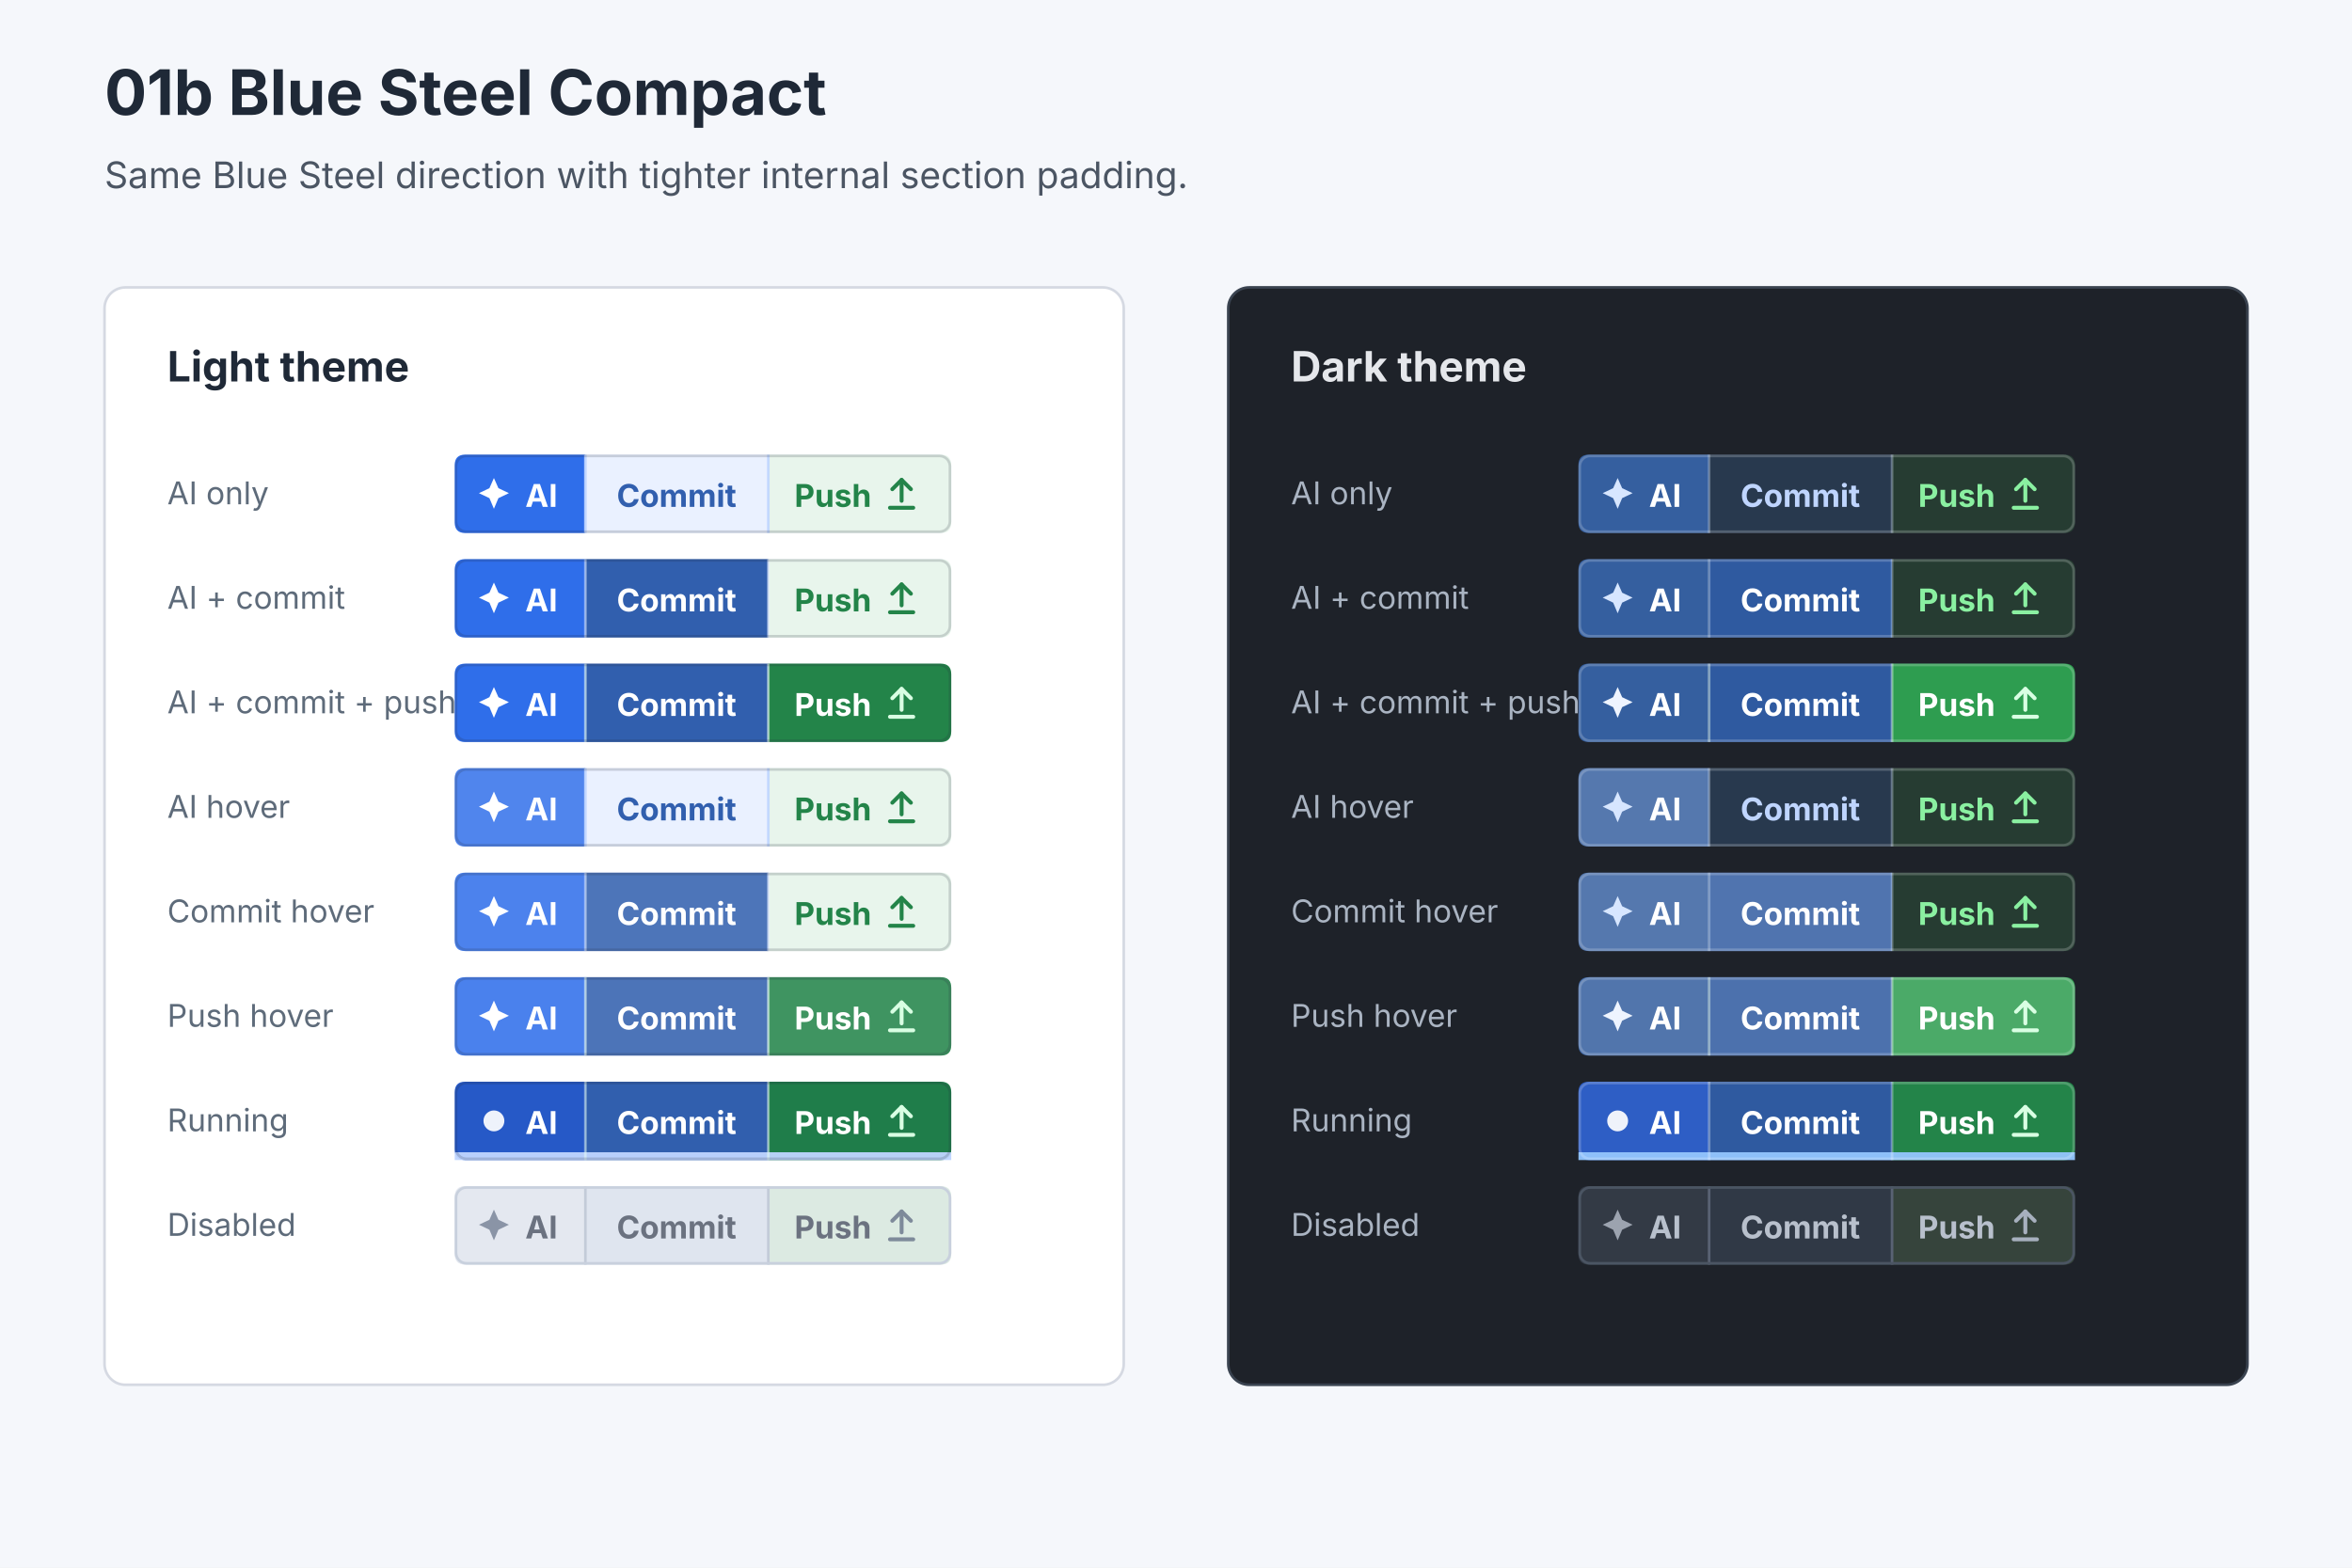
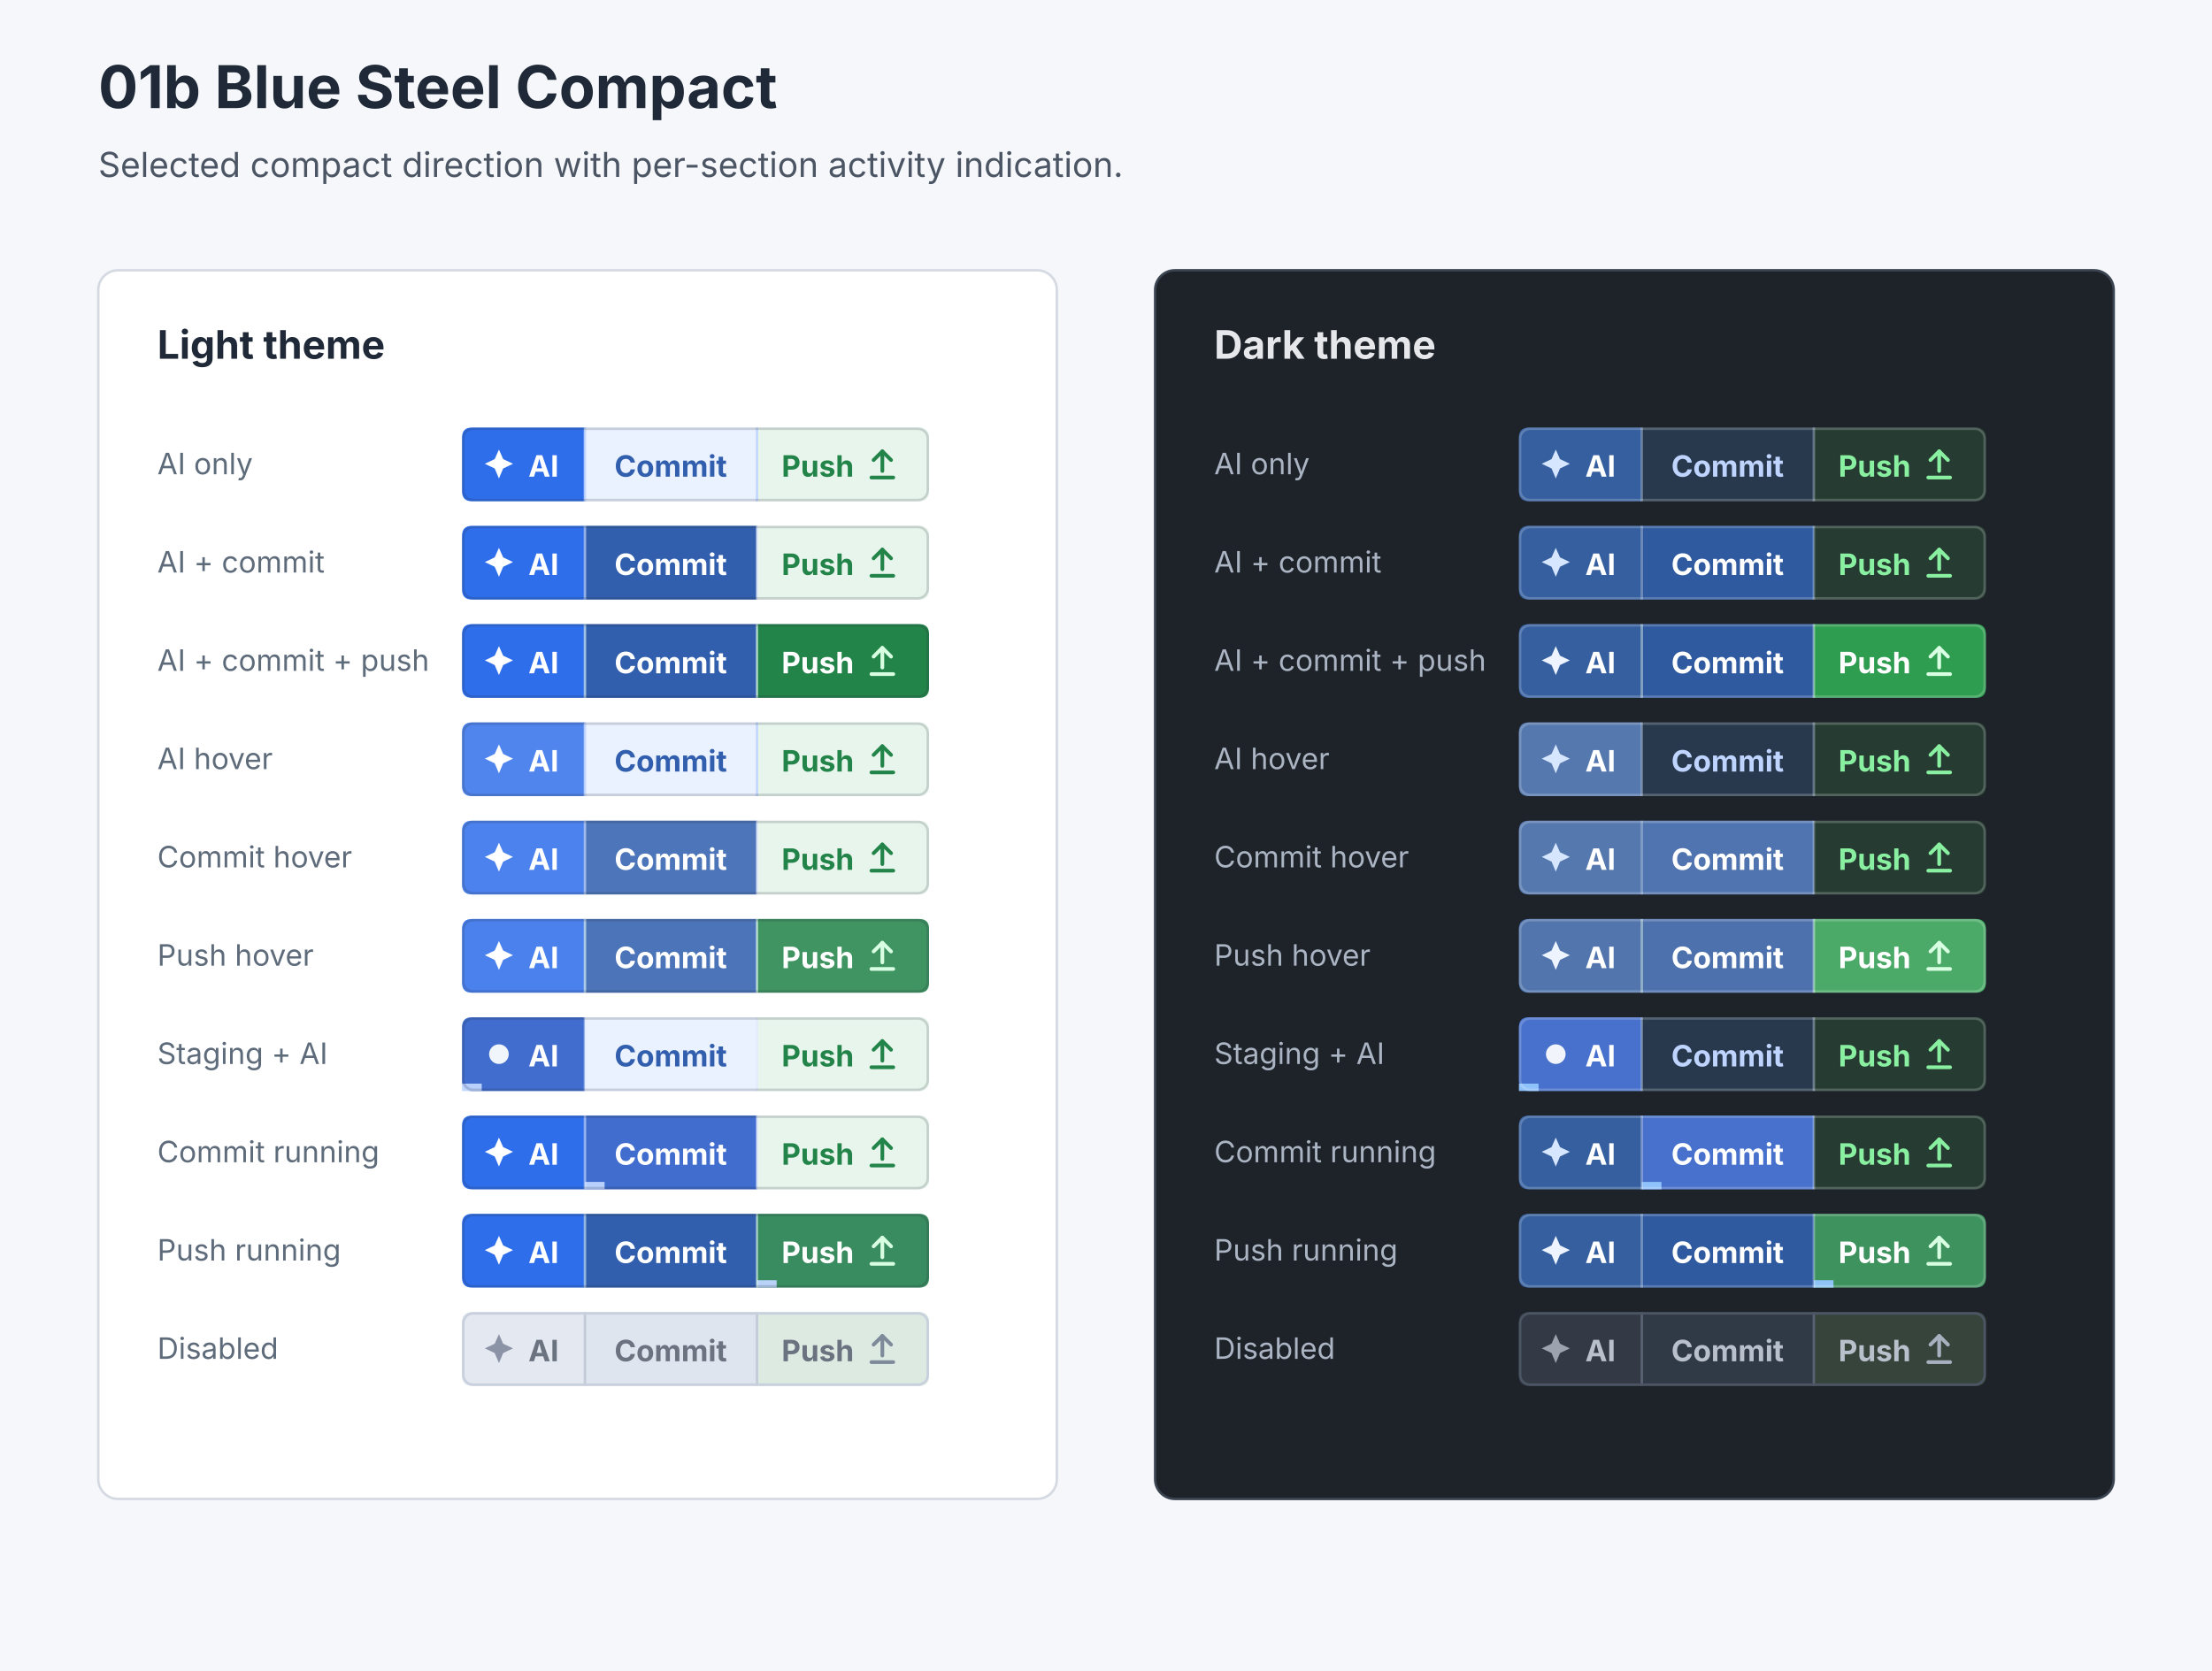
- <svg xmlns="http://www.w3.org/2000/svg" width="900" height="600" viewBox="0 0 900 600" role="img" aria-label="Blue Steel Compact three-section control draft">
+ <svg xmlns="http://www.w3.org/2000/svg" width="900" height="680" viewBox="0 0 900 680" role="img" aria-label="Blue Steel Compact three-section control draft with per-section activity animation" font-family="Inter, Arial, sans-serif">
  <defs>
    <symbol id="ai-mark" viewBox="0 0 22 22">
      <path fill="currentColor" d="M11 1.5l2.7 6.1 6.3 3-6.3 3L11 20l-2.7-6.4-6.3-3 6.3-3z" />
    </symbol>
    <symbol id="push-mark" viewBox="0 0 18 18">
      <path d="M9 3v9" fill="none" stroke="currentColor" stroke-width="1.7" stroke-linecap="round" />
      <path d="M5 7l4-4 4 4" fill="none" stroke="currentColor" stroke-width="1.7" stroke-linecap="round" stroke-linejoin="round" />
      <path d="M4 15h10" fill="none" stroke="currentColor" stroke-width="1.7" stroke-linecap="round" />
    </symbol>
  </defs>
-   <rect width="900" height="600" fill="#F5F7FB" />
-   <text x="40" y="44" font-family="Inter, Arial, sans-serif" font-size="24" font-weight="700" fill="#1F2937">01b Blue
-         Steel Compact
-     </text>
-   <text x="40" y="72" font-family="Inter, Arial, sans-serif" font-size="14" fill="#4B5563">Same Blue Steel direction
-         with tighter internal section padding.
+   <rect width="900" height="680" fill="#F5F7FB" />
+   <text x="40" y="44" font-size="24" font-weight="700" fill="#1F2937">01b Blue Steel Compact</text>
+   <text x="40" y="72" font-size="14" fill="#4B5563">Selected compact direction with per-section activity indication.
    </text>
  <g transform="translate(40 110)">
-     <rect width="390" height="420" rx="8" fill="#FFFFFF" stroke="#D5D9E2" />
-     <text x="24" y="36" font-family="Inter, Arial, sans-serif" font-size="16" font-weight="700" fill="#1F2937">Light
-             theme
-         </text>
+     <rect width="390" height="500" rx="8" fill="#FFFFFF" stroke="#D5D9E2" />
+     <text x="24" y="36" font-size="16" font-weight="700" fill="#1F2937">Light theme</text>
    <g transform="translate(24 64)">
-       <text x="0" y="19" font-family="Inter, Arial, sans-serif" font-size="12" fill="#5E6B7A">AI only</text>
-       <g transform="translate(110 0)">
+       <text x="0" y="19" font-size="12" fill="#5E6B7A">AI only</text>
+       <g transform="translate(124 0)">
        <rect width="190" height="30" rx="4" fill="#EDF2FB" />
        <path d="M4 0H50V30H4Q0 30 0 26V4Q0 0 4 0Z" fill="#2F6EEA" />
        <rect x="50" width="70" height="30" fill="#EAF1FF" />
        <path d="M120 0H186Q190 0 190 4V26Q190 30 186 30H120Z" fill="#E8F5EC" />
        <path d="M50 0v30M120 0v30" stroke="#BFD5FF" opacity=".9" />
        <use href="#ai-mark" x="8" y="8" width="14" height="14" color="#FFFFFF" />
-         <text x="27" y="20" font-family="Inter, Arial, sans-serif" font-size="12" font-weight="700" fill="#FFFFFF">AI
-                 </text>
-         <text x="62" y="20" font-family="Inter, Arial, sans-serif" font-size="12" font-weight="700" fill="#315FAE">Commit
-                 </text>
-         <text x="130" y="20" font-family="Inter, Arial, sans-serif" font-size="12" font-weight="700" fill="#238449">Push
-                 </text>
+         <text x="27" y="20" font-size="12" font-weight="700" fill="#FFFFFF">AI</text>
+         <text x="62" y="20" font-size="12" font-weight="700" fill="#315FAE">Commit</text>
+         <text x="130" y="20" font-size="12" font-weight="700" fill="#238449">Push</text>
        <use href="#push-mark" x="162" y="7" width="18" height="16" color="#238449" />
        <rect x=".5" y=".5" width="189" height="29" rx="4" fill="none" stroke="#1F2937" opacity=".18" />
      </g>
    </g>
    <g transform="translate(24 104)">
-       <text x="0" y="19" font-family="Inter, Arial, sans-serif" font-size="12" fill="#5E6B7A">AI + commit</text>
-       <g transform="translate(110 0)">
+       <text x="0" y="19" font-size="12" fill="#5E6B7A">AI + commit</text>
+       <g transform="translate(124 0)">
        <rect width="190" height="30" rx="4" fill="#EDF2FB" />
        <path d="M4 0H50V30H4Q0 30 0 26V4Q0 0 4 0Z" fill="#2F6EEA" />
        <rect x="50" width="70" height="30" fill="#315FAE" />
        <path d="M120 0H186Q190 0 190 4V26Q190 30 186 30H120Z" fill="#E8F5EC" />
        <path d="M50 0v30M120 0v30" stroke="#DDE8FF" opacity=".55" />
        <use href="#ai-mark" x="8" y="8" width="14" height="14" color="#FFFFFF" />
-         <text x="27" y="20" font-family="Inter, Arial, sans-serif" font-size="12" font-weight="700" fill="#FFFFFF">AI
-                 </text>
-         <text x="62" y="20" font-family="Inter, Arial, sans-serif" font-size="12" font-weight="700" fill="#FFFFFF">Commit
-                 </text>
-         <text x="130" y="20" font-family="Inter, Arial, sans-serif" font-size="12" font-weight="700" fill="#238449">Push
-                 </text>
+         <text x="27" y="20" font-size="12" font-weight="700" fill="#FFFFFF">AI</text>
+         <text x="62" y="20" font-size="12" font-weight="700" fill="#FFFFFF">Commit</text>
+         <text x="130" y="20" font-size="12" font-weight="700" fill="#238449">Push</text>
        <use href="#push-mark" x="162" y="7" width="18" height="16" color="#238449" />
        <rect x=".5" y=".5" width="189" height="29" rx="4" fill="none" stroke="#1F2937" opacity=".18" />
      </g>
    </g>
    <g transform="translate(24 144)">
-       <text x="0" y="19" font-family="Inter, Arial, sans-serif" font-size="12" fill="#5E6B7A">AI + commit + push
-             </text>
-       <g transform="translate(110 0)">
+       <text x="0" y="19" font-size="12" fill="#5E6B7A">AI + commit + push</text>
+       <g transform="translate(124 0)">
        <rect width="190" height="30" rx="4" fill="#EDF2FB" />
        <path d="M4 0H50V30H4Q0 30 0 26V4Q0 0 4 0Z" fill="#2F6EEA" />
        <rect x="50" width="70" height="30" fill="#315FAE" />
        <path d="M120 0H186Q190 0 190 4V26Q190 30 186 30H120Z" fill="#238449" />
        <path d="M50 0v30M120 0v30" stroke="#E9FFF3" opacity=".58" />
        <use href="#ai-mark" x="8" y="8" width="14" height="14" color="#FFFFFF" />
-         <text x="27" y="20" font-family="Inter, Arial, sans-serif" font-size="12" font-weight="700" fill="#FFFFFF">AI
-                 </text>
-         <text x="62" y="20" font-family="Inter, Arial, sans-serif" font-size="12" font-weight="700" fill="#FFFFFF">Commit
-                 </text>
-         <text x="130" y="20" font-family="Inter, Arial, sans-serif" font-size="12" font-weight="700" fill="#FFFFFF">Push
-                 </text>
+         <text x="27" y="20" font-size="12" font-weight="700" fill="#FFFFFF">AI</text>
+         <text x="62" y="20" font-size="12" font-weight="700" fill="#FFFFFF">Commit</text>
+         <text x="130" y="20" font-size="12" font-weight="700" fill="#FFFFFF">Push</text>
        <use href="#push-mark" x="162" y="7" width="18" height="16" color="#D9FFE3" />
        <rect x=".5" y=".5" width="189" height="29" rx="4" fill="none" stroke="#1F2937" opacity=".18" />
      </g>
    </g>
    <g transform="translate(24 184)">
-       <text x="0" y="19" font-family="Inter, Arial, sans-serif" font-size="12" fill="#5E6B7A">AI hover</text>
-       <g transform="translate(110 0)">
+       <text x="0" y="19" font-size="12" fill="#5E6B7A">AI hover</text>
+       <g transform="translate(124 0)">
        <rect width="190" height="30" rx="4" fill="#EDF2FB" />
        <path d="M4 0H50V30H4Q0 30 0 26V4Q0 0 4 0Z" fill="#2F6EEA" />
        <rect x="50" width="70" height="30" fill="#EAF1FF" />
        <path d="M120 0H186Q190 0 190 4V26Q190 30 186 30H120Z" fill="#E8F5EC" />
        <path d="M4 0H50V30H4Q0 30 0 26V4Q0 0 4 0Z" fill="#FFFFFF" opacity=".16" />
        <path d="M50 0v30M120 0v30" stroke="#BFD5FF" opacity=".9" />
        <use href="#ai-mark" x="8" y="8" width="14" height="14" color="#FFFFFF" />
-         <text x="27" y="20" font-family="Inter, Arial, sans-serif" font-size="12" font-weight="700" fill="#FFFFFF">AI
-                 </text>
-         <text x="62" y="20" font-family="Inter, Arial, sans-serif" font-size="12" font-weight="700" fill="#315FAE">Commit
-                 </text>
-         <text x="130" y="20" font-family="Inter, Arial, sans-serif" font-size="12" font-weight="700" fill="#238449">Push
-                 </text>
+         <text x="27" y="20" font-size="12" font-weight="700" fill="#FFFFFF">AI</text>
+         <text x="62" y="20" font-size="12" font-weight="700" fill="#315FAE">Commit</text>
+         <text x="130" y="20" font-size="12" font-weight="700" fill="#238449">Push</text>
        <use href="#push-mark" x="162" y="7" width="18" height="16" color="#238449" />
        <rect x=".5" y=".5" width="189" height="29" rx="4" fill="none" stroke="#1F2937" opacity=".18" />
      </g>
    </g>
    <g transform="translate(24 224)">
-       <text x="0" y="19" font-family="Inter, Arial, sans-serif" font-size="12" fill="#5E6B7A">Commit hover</text>
-       <g transform="translate(110 0)">
+       <text x="0" y="19" font-size="12" fill="#5E6B7A">Commit hover</text>
+       <g transform="translate(124 0)">
        <rect width="190" height="30" rx="4" fill="#EDF2FB" />
        <path d="M4 0H50V30H4Q0 30 0 26V4Q0 0 4 0Z" fill="#2F6EEA" />
        <rect x="50" width="70" height="30" fill="#315FAE" />
        <path d="M120 0H186Q190 0 190 4V26Q190 30 186 30H120Z" fill="#E8F5EC" />
        <path d="M4 0H120V30H4Q0 30 0 26V4Q0 0 4 0Z" fill="#FFFFFF" opacity=".14" />
        <path d="M50 0v30M120 0v30" stroke="#DDE8FF" opacity=".55" />
        <use href="#ai-mark" x="8" y="8" width="14" height="14" color="#FFFFFF" />
-         <text x="27" y="20" font-family="Inter, Arial, sans-serif" font-size="12" font-weight="700" fill="#FFFFFF">AI
-                 </text>
-         <text x="62" y="20" font-family="Inter, Arial, sans-serif" font-size="12" font-weight="700" fill="#FFFFFF">Commit
-                 </text>
-         <text x="130" y="20" font-family="Inter, Arial, sans-serif" font-size="12" font-weight="700" fill="#238449">Push
-                 </text>
+         <text x="27" y="20" font-size="12" font-weight="700" fill="#FFFFFF">AI</text>
+         <text x="62" y="20" font-size="12" font-weight="700" fill="#FFFFFF">Commit</text>
+         <text x="130" y="20" font-size="12" font-weight="700" fill="#238449">Push</text>
        <use href="#push-mark" x="162" y="7" width="18" height="16" color="#238449" />
        <rect x=".5" y=".5" width="189" height="29" rx="4" fill="none" stroke="#1F2937" opacity=".18" />
      </g>
    </g>
    <g transform="translate(24 264)">
-       <text x="0" y="19" font-family="Inter, Arial, sans-serif" font-size="12" fill="#5E6B7A">Push hover</text>
-       <g transform="translate(110 0)">
+       <text x="0" y="19" font-size="12" fill="#5E6B7A">Push hover</text>
+       <g transform="translate(124 0)">
        <rect width="190" height="30" rx="4" fill="#EDF2FB" />
        <path d="M4 0H50V30H4Q0 30 0 26V4Q0 0 4 0Z" fill="#2F6EEA" />
        <rect x="50" width="70" height="30" fill="#315FAE" />
        <path d="M120 0H186Q190 0 190 4V26Q190 30 186 30H120Z" fill="#238449" />
        <rect width="190" height="30" rx="4" fill="#FFFFFF" opacity=".13" />
        <path d="M50 0v30M120 0v30" stroke="#E9FFF3" opacity=".58" />
        <use href="#ai-mark" x="8" y="8" width="14" height="14" color="#FFFFFF" />
-         <text x="27" y="20" font-family="Inter, Arial, sans-serif" font-size="12" font-weight="700" fill="#FFFFFF">AI
-                 </text>
-         <text x="62" y="20" font-family="Inter, Arial, sans-serif" font-size="12" font-weight="700" fill="#FFFFFF">Commit
-                 </text>
-         <text x="130" y="20" font-family="Inter, Arial, sans-serif" font-size="12" font-weight="700" fill="#FFFFFF">Push
-                 </text>
+         <text x="27" y="20" font-size="12" font-weight="700" fill="#FFFFFF">AI</text>
+         <text x="62" y="20" font-size="12" font-weight="700" fill="#FFFFFF">Commit</text>
+         <text x="130" y="20" font-size="12" font-weight="700" fill="#FFFFFF">Push</text>
        <use href="#push-mark" x="162" y="7" width="18" height="16" color="#D9FFE3" />
        <rect x=".5" y=".5" width="189" height="29" rx="4" fill="none" stroke="#1F2937" opacity=".18" />
      </g>
    </g>
    <g transform="translate(24 304)">
-       <text x="0" y="19" font-family="Inter, Arial, sans-serif" font-size="12" fill="#5E6B7A">Running</text>
-       <g transform="translate(110 0)">
+       <text x="0" y="19" font-size="12" fill="#5E6B7A">Staging + AI</text>
+       <g transform="translate(124 0)">
        <rect width="190" height="30" rx="4" fill="#EDF2FB" />
        <path d="M4 0H50V30H4Q0 30 0 26V4Q0 0 4 0Z" fill="#2659C7" />
+         <rect x="50" width="70" height="30" fill="#EAF1FF" />
+         <path d="M120 0H186Q190 0 190 4V26Q190 30 186 30H120Z" fill="#E8F5EC" />
+         <path d="M4 0H50V30H4Q0 30 0 26V4Q0 0 4 0Z" fill="#FFFFFF" opacity=".12">
+           <animate attributeName="opacity" values=".08;.30;.08" dur="1.2s" repeatCount="indefinite" />
+         </path>
+         <rect x="0" y="27" width="8" height="3" fill="#BFD5FF" opacity=".95">
+           <animate attributeName="width" values="8;50;8" dur="1.2s" repeatCount="indefinite" />
+         </rect>
+         <path d="M50 0v30M120 0v30" stroke="#DDE8FF" opacity=".55" />
+         <circle cx="15" cy="15" r="4" fill="#FFFFFF" opacity=".92">
+           <animate attributeName="opacity" values=".45;1;.45" dur=".9s" repeatCount="indefinite" />
+         </circle>
+         <text x="27" y="20" font-size="12" font-weight="700" fill="#FFFFFF">AI</text>
+         <text x="62" y="20" font-size="12" font-weight="700" fill="#315FAE">Commit</text>
+         <text x="130" y="20" font-size="12" font-weight="700" fill="#238449">Push</text>
+         <use href="#push-mark" x="162" y="7" width="18" height="16" color="#238449" />
+         <rect x=".5" y=".5" width="189" height="29" rx="4" fill="none" stroke="#1F2937" opacity=".18" />
+       </g>
+     </g>
+     <g transform="translate(24 344)">
+       <text x="0" y="19" font-size="12" fill="#5E6B7A">Commit running</text>
+       <g transform="translate(124 0)">
+         <rect width="190" height="30" rx="4" fill="#EDF2FB" />
+         <path d="M4 0H50V30H4Q0 30 0 26V4Q0 0 4 0Z" fill="#2F6EEA" />
+         <rect x="50" width="70" height="30" fill="#2659C7" />
+         <path d="M120 0H186Q190 0 190 4V26Q190 30 186 30H120Z" fill="#E8F5EC" />
+         <rect x="50" y="0" width="70" height="30" fill="#FFFFFF" opacity=".12">
+           <animate attributeName="opacity" values=".08;.30;.08" dur="1.2s" repeatCount="indefinite" />
+         </rect>
+         <rect x="50" y="27" width="8" height="3" fill="#BFD5FF" opacity=".95">
+           <animate attributeName="width" values="8;70;8" dur="1.2s" repeatCount="indefinite" />
+         </rect>
+         <path d="M50 0v30M120 0v30" stroke="#DDE8FF" opacity=".55" />
+         <use href="#ai-mark" x="8" y="8" width="14" height="14" color="#FFFFFF" />
+         <text x="27" y="20" font-size="12" font-weight="700" fill="#FFFFFF">AI</text>
+         <text x="62" y="20" font-size="12" font-weight="700" fill="#FFFFFF">Commit</text>
+         <text x="130" y="20" font-size="12" font-weight="700" fill="#238449">Push</text>
+         <use href="#push-mark" x="162" y="7" width="18" height="16" color="#238449" />
+         <rect x=".5" y=".5" width="189" height="29" rx="4" fill="none" stroke="#1F2937" opacity=".18" />
+       </g>
+     </g>
+     <g transform="translate(24 384)">
+       <text x="0" y="19" font-size="12" fill="#5E6B7A">Push running</text>
+       <g transform="translate(124 0)">
+         <rect width="190" height="30" rx="4" fill="#EDF2FB" />
+         <path d="M4 0H50V30H4Q0 30 0 26V4Q0 0 4 0Z" fill="#2F6EEA" />
        <rect x="50" width="70" height="30" fill="#315FAE" />
        <path d="M120 0H186Q190 0 190 4V26Q190 30 186 30H120Z" fill="#1F7D4A" />
-         <rect x="0" y="27" width="190" height="3" fill="#BFD5FF" opacity=".95" />
+         <path d="M120 0H186Q190 0 190 4V26Q190 30 186 30H120Z" fill="#FFFFFF" opacity=".12">
+           <animate attributeName="opacity" values=".08;.30;.08" dur="1.2s" repeatCount="indefinite" />
+         </path>
+         <rect x="120" y="27" width="8" height="3" fill="#BFD5FF" opacity=".95">
+           <animate attributeName="width" values="8;70;8" dur="1.2s" repeatCount="indefinite" />
+         </rect>
        <path d="M50 0v30M120 0v30" stroke="#E9FFF3" opacity=".50" />
-         <circle cx="15" cy="15" r="4" fill="#FFFFFF" opacity=".92" />
-         <text x="27" y="20" font-family="Inter, Arial, sans-serif" font-size="12" font-weight="700" fill="#FFFFFF">AI
-                 </text>
-         <text x="62" y="20" font-family="Inter, Arial, sans-serif" font-size="12" font-weight="700" fill="#FFFFFF">Commit
-                 </text>
-         <text x="130" y="20" font-family="Inter, Arial, sans-serif" font-size="12" font-weight="700" fill="#FFFFFF">Push
-                 </text>
-         <use href="#push-mark" x="162" y="7" width="18" height="16" color="#D9FFE3" />
-         <rect x=".5" y=".5" width="189" height="29" rx="4" fill="none" stroke="#1F2937" opacity=".18" />
-       </g>
-     </g>
-     <g transform="translate(24 344)">
-       <text x="0" y="19" font-family="Inter, Arial, sans-serif" font-size="12" fill="#5E6B7A">Disabled</text>
-       <g transform="translate(110 0)">
+         <use href="#ai-mark" x="8" y="8" width="14" height="14" color="#FFFFFF" />
+         <text x="27" y="20" font-size="12" font-weight="700" fill="#FFFFFF">AI</text>
+         <text x="62" y="20" font-size="12" font-weight="700" fill="#FFFFFF">Commit</text>
+         <text x="130" y="20" font-size="12" font-weight="700" fill="#FFFFFF">Push</text>
+         <use href="#push-mark" x="162" y="7" width="18" height="16" color="#D9FFE3" />
+         <rect x=".5" y=".5" width="189" height="29" rx="4" fill="none" stroke="#1F2937" opacity=".18" />
+       </g>
+     </g>
+     <g transform="translate(24 424)">
+       <text x="0" y="19" font-size="12" fill="#5E6B7A">Disabled</text>
+       <g transform="translate(124 0)">
        <rect width="190" height="30" rx="4" fill="#E4E8F0" />
        <path d="M4 0H50V30H4Q0 30 0 26V4Q0 0 4 0Z" fill="#E4E8F0" />
        <rect x="50" width="70" height="30" fill="#DFE5EF" />
        <path d="M120 0H186Q190 0 190 4V26Q190 30 186 30H120Z" fill="#DCEAE2" />
        <path d="M50 0v30M120 0v30" stroke="#C3CBD8" />
        <use href="#ai-mark" x="8" y="8" width="14" height="14" color="#8A94A6" />
-         <text x="27" y="20" font-family="Inter, Arial, sans-serif" font-size="12" font-weight="700" fill="#6B7280">AI
-                 </text>
-         <text x="62" y="20" font-family="Inter, Arial, sans-serif" font-size="12" font-weight="700" fill="#6B7280">Commit
-                 </text>
-         <text x="130" y="20" font-family="Inter, Arial, sans-serif" font-size="12" font-weight="700" fill="#6B7280">Push
-                 </text>
+         <text x="27" y="20" font-size="12" font-weight="700" fill="#6B7280">AI</text>
+         <text x="62" y="20" font-size="12" font-weight="700" fill="#6B7280">Commit</text>
+         <text x="130" y="20" font-size="12" font-weight="700" fill="#6B7280">Push</text>
        <use href="#push-mark" x="162" y="7" width="18" height="16" color="#7E8A9A" />
        <rect x=".5" y=".5" width="189" height="29" rx="4" fill="none" stroke="#C8D0DD" />
      </g>
    </g>
  </g>
  <g transform="translate(470 110)">
-     <rect width="390" height="420" rx="8" fill="#1E2229" stroke="#3A4350" />
-     <text x="24" y="36" font-family="Inter, Arial, sans-serif" font-size="16" font-weight="700" fill="#E5E7EB">Dark
-             theme
-         </text>
+     <rect width="390" height="500" rx="8" fill="#1E2229" stroke="#3A4350" />
+     <text x="24" y="36" font-size="16" font-weight="700" fill="#E5E7EB">Dark theme</text>
    <g transform="translate(24 64)">
-       <text x="0" y="19" font-family="Inter, Arial, sans-serif" font-size="12" fill="#AAB4C2">AI only</text>
-       <g transform="translate(110 0)">
+       <text x="0" y="19" font-size="12" fill="#AAB4C2">AI only</text>
+       <g transform="translate(124 0)">
        <rect width="190" height="30" rx="4" fill="#2B3340" />
        <path d="M4 0H50V30H4Q0 30 0 26V4Q0 0 4 0Z" fill="#355F9F" />
        <rect x="50" width="70" height="30" fill="#28394E" />
        <path d="M120 0H186Q190 0 190 4V26Q190 30 186 30H120Z" fill="#263C32" />
        <path d="M50 0v30M120 0v30" stroke="#DBEAFE" opacity=".35" />
        <use href="#ai-mark" x="8" y="8" width="14" height="14" color="#D7E6FF" />
-         <text x="27" y="20" font-family="Inter, Arial, sans-serif" font-size="12" font-weight="700" fill="#FFFFFF">AI
-                 </text>
-         <text x="62" y="20" font-family="Inter, Arial, sans-serif" font-size="12" font-weight="700" fill="#BFD5FF">Commit
-                 </text>
-         <text x="130" y="20" font-family="Inter, Arial, sans-serif" font-size="12" font-weight="700" fill="#8AF0A1">Push
-                 </text>
+         <text x="27" y="20" font-size="12" font-weight="700" fill="#FFFFFF">AI</text>
+         <text x="62" y="20" font-size="12" font-weight="700" fill="#BFD5FF">Commit</text>
+         <text x="130" y="20" font-size="12" font-weight="700" fill="#8AF0A1">Push</text>
        <use href="#push-mark" x="162" y="7" width="18" height="16" color="#8AF0A1" />
        <rect x=".5" y=".5" width="189" height="29" rx="4" fill="none" stroke="#FFFFFF" opacity=".20" />
      </g>
    </g>
    <g transform="translate(24 104)">
-       <text x="0" y="19" font-family="Inter, Arial, sans-serif" font-size="12" fill="#AAB4C2">AI + commit</text>
-       <g transform="translate(110 0)">
+       <text x="0" y="19" font-size="12" fill="#AAB4C2">AI + commit</text>
+       <g transform="translate(124 0)">
        <rect width="190" height="30" rx="4" fill="#2B3340" />
        <path d="M4 0H50V30H4Q0 30 0 26V4Q0 0 4 0Z" fill="#355F9F" />
        <rect x="50" width="70" height="30" fill="#2F5AA0" />
        <path d="M120 0H186Q190 0 190 4V26Q190 30 186 30H120Z" fill="#263C32" />
        <path d="M50 0v30M120 0v30" stroke="#DBEAFE" opacity=".35" />
        <use href="#ai-mark" x="8" y="8" width="14" height="14" color="#D7E6FF" />
-         <text x="27" y="20" font-family="Inter, Arial, sans-serif" font-size="12" font-weight="700" fill="#FFFFFF">AI
-                 </text>
-         <text x="62" y="20" font-family="Inter, Arial, sans-serif" font-size="12" font-weight="700" fill="#FFFFFF">Commit
-                 </text>
-         <text x="130" y="20" font-family="Inter, Arial, sans-serif" font-size="12" font-weight="700" fill="#8AF0A1">Push
-                 </text>
+         <text x="27" y="20" font-size="12" font-weight="700" fill="#FFFFFF">AI</text>
+         <text x="62" y="20" font-size="12" font-weight="700" fill="#FFFFFF">Commit</text>
+         <text x="130" y="20" font-size="12" font-weight="700" fill="#8AF0A1">Push</text>
        <use href="#push-mark" x="162" y="7" width="18" height="16" color="#8AF0A1" />
        <rect x=".5" y=".5" width="189" height="29" rx="4" fill="none" stroke="#FFFFFF" opacity=".20" />
      </g>
    </g>
    <g transform="translate(24 144)">
-       <text x="0" y="19" font-family="Inter, Arial, sans-serif" font-size="12" fill="#AAB4C2">AI + commit + push
-             </text>
-       <g transform="translate(110 0)">
+       <text x="0" y="19" font-size="12" fill="#AAB4C2">AI + commit + push</text>
+       <g transform="translate(124 0)">
        <rect width="190" height="30" rx="4" fill="#2B3340" />
        <path d="M4 0H50V30H4Q0 30 0 26V4Q0 0 4 0Z" fill="#355F9F" />
        <rect x="50" width="70" height="30" fill="#2F5AA0" />
        <path d="M120 0H186Q190 0 190 4V26Q190 30 186 30H120Z" fill="#2E9D50" />
        <path d="M50 0v30M120 0v30" stroke="#E9FFF3" opacity=".45" />
        <use href="#ai-mark" x="8" y="8" width="14" height="14" color="#EEF4FF" />
-         <text x="27" y="20" font-family="Inter, Arial, sans-serif" font-size="12" font-weight="700" fill="#FFFFFF">AI
-                 </text>
-         <text x="62" y="20" font-family="Inter, Arial, sans-serif" font-size="12" font-weight="700" fill="#FFFFFF">Commit
-                 </text>
-         <text x="130" y="20" font-family="Inter, Arial, sans-serif" font-size="12" font-weight="700" fill="#FFFFFF">Push
-                 </text>
+         <text x="27" y="20" font-size="12" font-weight="700" fill="#FFFFFF">AI</text>
+         <text x="62" y="20" font-size="12" font-weight="700" fill="#FFFFFF">Commit</text>
+         <text x="130" y="20" font-size="12" font-weight="700" fill="#FFFFFF">Push</text>
        <use href="#push-mark" x="162" y="7" width="18" height="16" color="#D9FFE3" />
        <rect x=".5" y=".5" width="189" height="29" rx="4" fill="none" stroke="#FFFFFF" opacity=".20" />
      </g>
    </g>
    <g transform="translate(24 184)">
-       <text x="0" y="19" font-family="Inter, Arial, sans-serif" font-size="12" fill="#AAB4C2">AI hover</text>
-       <g transform="translate(110 0)">
+       <text x="0" y="19" font-size="12" fill="#AAB4C2">AI hover</text>
+       <g transform="translate(124 0)">
        <rect width="190" height="30" rx="4" fill="#2B3340" />
        <path d="M4 0H50V30H4Q0 30 0 26V4Q0 0 4 0Z" fill="#355F9F" />
        <rect x="50" width="70" height="30" fill="#28394E" />
        <path d="M120 0H186Q190 0 190 4V26Q190 30 186 30H120Z" fill="#263C32" />
        <path d="M4 0H50V30H4Q0 30 0 26V4Q0 0 4 0Z" fill="#FFFFFF" opacity=".16" />
        <path d="M50 0v30M120 0v30" stroke="#DBEAFE" opacity=".35" />
        <use href="#ai-mark" x="8" y="8" width="14" height="14" color="#D7E6FF" />
-         <text x="27" y="20" font-family="Inter, Arial, sans-serif" font-size="12" font-weight="700" fill="#FFFFFF">AI
-                 </text>
-         <text x="62" y="20" font-family="Inter, Arial, sans-serif" font-size="12" font-weight="700" fill="#BFD5FF">Commit
-                 </text>
-         <text x="130" y="20" font-family="Inter, Arial, sans-serif" font-size="12" font-weight="700" fill="#8AF0A1">Push
-                 </text>
+         <text x="27" y="20" font-size="12" font-weight="700" fill="#FFFFFF">AI</text>
+         <text x="62" y="20" font-size="12" font-weight="700" fill="#BFD5FF">Commit</text>
+         <text x="130" y="20" font-size="12" font-weight="700" fill="#8AF0A1">Push</text>
        <use href="#push-mark" x="162" y="7" width="18" height="16" color="#8AF0A1" />
        <rect x=".5" y=".5" width="189" height="29" rx="4" fill="none" stroke="#FFFFFF" opacity=".20" />
      </g>
    </g>
    <g transform="translate(24 224)">
-       <text x="0" y="19" font-family="Inter, Arial, sans-serif" font-size="12" fill="#AAB4C2">Commit hover</text>
-       <g transform="translate(110 0)">
+       <text x="0" y="19" font-size="12" fill="#AAB4C2">Commit hover</text>
+       <g transform="translate(124 0)">
        <rect width="190" height="30" rx="4" fill="#2B3340" />
        <path d="M4 0H50V30H4Q0 30 0 26V4Q0 0 4 0Z" fill="#355F9F" />
        <rect x="50" width="70" height="30" fill="#2F5AA0" />
        <path d="M120 0H186Q190 0 190 4V26Q190 30 186 30H120Z" fill="#263C32" />
        <path d="M4 0H120V30H4Q0 30 0 26V4Q0 0 4 0Z" fill="#FFFFFF" opacity=".16" />
        <path d="M50 0v30M120 0v30" stroke="#DBEAFE" opacity=".35" />
        <use href="#ai-mark" x="8" y="8" width="14" height="14" color="#D7E6FF" />
-         <text x="27" y="20" font-family="Inter, Arial, sans-serif" font-size="12" font-weight="700" fill="#FFFFFF">AI
-                 </text>
-         <text x="62" y="20" font-family="Inter, Arial, sans-serif" font-size="12" font-weight="700" fill="#FFFFFF">Commit
-                 </text>
-         <text x="130" y="20" font-family="Inter, Arial, sans-serif" font-size="12" font-weight="700" fill="#8AF0A1">Push
-                 </text>
+         <text x="27" y="20" font-size="12" font-weight="700" fill="#FFFFFF">AI</text>
+         <text x="62" y="20" font-size="12" font-weight="700" fill="#FFFFFF">Commit</text>
+         <text x="130" y="20" font-size="12" font-weight="700" fill="#8AF0A1">Push</text>
        <use href="#push-mark" x="162" y="7" width="18" height="16" color="#8AF0A1" />
        <rect x=".5" y=".5" width="189" height="29" rx="4" fill="none" stroke="#FFFFFF" opacity=".20" />
      </g>
    </g>
    <g transform="translate(24 264)">
-       <text x="0" y="19" font-family="Inter, Arial, sans-serif" font-size="12" fill="#AAB4C2">Push hover</text>
-       <g transform="translate(110 0)">
+       <text x="0" y="19" font-size="12" fill="#AAB4C2">Push hover</text>
+       <g transform="translate(124 0)">
        <rect width="190" height="30" rx="4" fill="#2B3340" />
        <path d="M4 0H50V30H4Q0 30 0 26V4Q0 0 4 0Z" fill="#355F9F" />
        <rect x="50" width="70" height="30" fill="#2F5AA0" />
        <path d="M120 0H186Q190 0 190 4V26Q190 30 186 30H120Z" fill="#2E9D50" />
        <rect width="190" height="30" rx="4" fill="#FFFFFF" opacity=".14" />
        <path d="M50 0v30M120 0v30" stroke="#E9FFF3" opacity=".45" />
        <use href="#ai-mark" x="8" y="8" width="14" height="14" color="#EEF4FF" />
-         <text x="27" y="20" font-family="Inter, Arial, sans-serif" font-size="12" font-weight="700" fill="#FFFFFF">AI
-                 </text>
-         <text x="62" y="20" font-family="Inter, Arial, sans-serif" font-size="12" font-weight="700" fill="#FFFFFF">Commit
-                 </text>
-         <text x="130" y="20" font-family="Inter, Arial, sans-serif" font-size="12" font-weight="700" fill="#FFFFFF">Push
-                 </text>
+         <text x="27" y="20" font-size="12" font-weight="700" fill="#FFFFFF">AI</text>
+         <text x="62" y="20" font-size="12" font-weight="700" fill="#FFFFFF">Commit</text>
+         <text x="130" y="20" font-size="12" font-weight="700" fill="#FFFFFF">Push</text>
        <use href="#push-mark" x="162" y="7" width="18" height="16" color="#D9FFE3" />
        <rect x=".5" y=".5" width="189" height="29" rx="4" fill="none" stroke="#FFFFFF" opacity=".20" />
      </g>
    </g>
    <g transform="translate(24 304)">
-       <text x="0" y="19" font-family="Inter, Arial, sans-serif" font-size="12" fill="#AAB4C2">Running</text>
-       <g transform="translate(110 0)">
+       <text x="0" y="19" font-size="12" fill="#AAB4C2">Staging + AI</text>
+       <g transform="translate(124 0)">
        <rect width="190" height="30" rx="4" fill="#2B3340" />
        <path d="M4 0H50V30H4Q0 30 0 26V4Q0 0 4 0Z" fill="#2E5EC5" />
+         <rect x="50" width="70" height="30" fill="#28394E" />
+         <path d="M120 0H186Q190 0 190 4V26Q190 30 186 30H120Z" fill="#263C32" />
+         <path d="M4 0H50V30H4Q0 30 0 26V4Q0 0 4 0Z" fill="#FFFFFF" opacity=".12">
+           <animate attributeName="opacity" values=".08;.30;.08" dur="1.2s" repeatCount="indefinite" />
+         </path>
+         <rect x="0" y="27" width="8" height="3" fill="#93C5FD" opacity=".95">
+           <animate attributeName="width" values="8;50;8" dur="1.2s" repeatCount="indefinite" />
+         </rect>
+         <path d="M50 0v30M120 0v30" stroke="#DBEAFE" opacity=".38" />
+         <circle cx="15" cy="15" r="4" fill="#FFFFFF" opacity=".92">
+           <animate attributeName="opacity" values=".45;1;.45" dur=".9s" repeatCount="indefinite" />
+         </circle>
+         <text x="27" y="20" font-size="12" font-weight="700" fill="#FFFFFF">AI</text>
+         <text x="62" y="20" font-size="12" font-weight="700" fill="#BFD5FF">Commit</text>
+         <text x="130" y="20" font-size="12" font-weight="700" fill="#8AF0A1">Push</text>
+         <use href="#push-mark" x="162" y="7" width="18" height="16" color="#8AF0A1" />
+         <rect x=".5" y=".5" width="189" height="29" rx="4" fill="none" stroke="#FFFFFF" opacity=".20" />
+       </g>
+     </g>
+     <g transform="translate(24 344)">
+       <text x="0" y="19" font-size="12" fill="#AAB4C2">Commit running</text>
+       <g transform="translate(124 0)">
+         <rect width="190" height="30" rx="4" fill="#2B3340" />
+         <path d="M4 0H50V30H4Q0 30 0 26V4Q0 0 4 0Z" fill="#355F9F" />
+         <rect x="50" width="70" height="30" fill="#2E5EC5" />
+         <path d="M120 0H186Q190 0 190 4V26Q190 30 186 30H120Z" fill="#263C32" />
+         <rect x="50" y="0" width="70" height="30" fill="#FFFFFF" opacity=".12">
+           <animate attributeName="opacity" values=".08;.30;.08" dur="1.2s" repeatCount="indefinite" />
+         </rect>
+         <rect x="50" y="27" width="8" height="3" fill="#93C5FD" opacity=".95">
+           <animate attributeName="width" values="8;70;8" dur="1.2s" repeatCount="indefinite" />
+         </rect>
+         <path d="M50 0v30M120 0v30" stroke="#DBEAFE" opacity=".38" />
+         <use href="#ai-mark" x="8" y="8" width="14" height="14" color="#D7E6FF" />
+         <text x="27" y="20" font-size="12" font-weight="700" fill="#FFFFFF">AI</text>
+         <text x="62" y="20" font-size="12" font-weight="700" fill="#FFFFFF">Commit</text>
+         <text x="130" y="20" font-size="12" font-weight="700" fill="#8AF0A1">Push</text>
+         <use href="#push-mark" x="162" y="7" width="18" height="16" color="#8AF0A1" />
+         <rect x=".5" y=".5" width="189" height="29" rx="4" fill="none" stroke="#FFFFFF" opacity=".20" />
+       </g>
+     </g>
+     <g transform="translate(24 384)">
+       <text x="0" y="19" font-size="12" fill="#AAB4C2">Push running</text>
+       <g transform="translate(124 0)">
+         <rect width="190" height="30" rx="4" fill="#2B3340" />
+         <path d="M4 0H50V30H4Q0 30 0 26V4Q0 0 4 0Z" fill="#355F9F" />
        <rect x="50" width="70" height="30" fill="#2F5AA0" />
        <path d="M120 0H186Q190 0 190 4V26Q190 30 186 30H120Z" fill="#238449" />
-         <rect x="0" y="27" width="190" height="3" fill="#93C5FD" opacity=".95" />
+         <path d="M120 0H186Q190 0 190 4V26Q190 30 186 30H120Z" fill="#FFFFFF" opacity=".12">
+           <animate attributeName="opacity" values=".08;.30;.08" dur="1.2s" repeatCount="indefinite" />
+         </path>
+         <rect x="120" y="27" width="8" height="3" fill="#93C5FD" opacity=".95">
+           <animate attributeName="width" values="8;70;8" dur="1.2s" repeatCount="indefinite" />
+         </rect>
        <path d="M50 0v30M120 0v30" stroke="#DBEAFE" opacity=".38" />
-         <circle cx="15" cy="15" r="4" fill="#FFFFFF" opacity=".92" />
-         <text x="27" y="20" font-family="Inter, Arial, sans-serif" font-size="12" font-weight="700" fill="#FFFFFF">AI
-                 </text>
-         <text x="62" y="20" font-family="Inter, Arial, sans-serif" font-size="12" font-weight="700" fill="#FFFFFF">Commit
-                 </text>
-         <text x="130" y="20" font-family="Inter, Arial, sans-serif" font-size="12" font-weight="700" fill="#FFFFFF">Push
-                 </text>
-         <use href="#push-mark" x="162" y="7" width="18" height="16" color="#D9FFE3" />
-         <rect x=".5" y=".5" width="189" height="29" rx="4" fill="none" stroke="#FFFFFF" opacity=".20" />
-       </g>
-     </g>
-     <g transform="translate(24 344)">
-       <text x="0" y="19" font-family="Inter, Arial, sans-serif" font-size="12" fill="#AAB4C2">Disabled</text>
-       <g transform="translate(110 0)">
+         <use href="#ai-mark" x="8" y="8" width="14" height="14" color="#EEF4FF" />
+         <text x="27" y="20" font-size="12" font-weight="700" fill="#FFFFFF">AI</text>
+         <text x="62" y="20" font-size="12" font-weight="700" fill="#FFFFFF">Commit</text>
+         <text x="130" y="20" font-size="12" font-weight="700" fill="#FFFFFF">Push</text>
+         <use href="#push-mark" x="162" y="7" width="18" height="16" color="#D9FFE3" />
+         <rect x=".5" y=".5" width="189" height="29" rx="4" fill="none" stroke="#FFFFFF" opacity=".20" />
+       </g>
+     </g>
+     <g transform="translate(24 424)">
+       <text x="0" y="19" font-size="12" fill="#AAB4C2">Disabled</text>
+       <g transform="translate(124 0)">
        <rect width="190" height="30" rx="4" fill="#333A45" />
        <path d="M4 0H50V30H4Q0 30 0 26V4Q0 0 4 0Z" fill="#333A45" />
        <rect x="50" width="70" height="30" fill="#303946" />
        <path d="M120 0H186Q190 0 190 4V26Q190 30 186 30H120Z" fill="#36443C" />
        <path d="M50 0v30M120 0v30" stroke="#596273" />
        <use href="#ai-mark" x="8" y="8" width="14" height="14" color="#9CA3AF" />
-         <text x="27" y="20" font-family="Inter, Arial, sans-serif" font-size="12" font-weight="700" fill="#B8C0CC">AI
-                 </text>
-         <text x="62" y="20" font-family="Inter, Arial, sans-serif" font-size="12" font-weight="700" fill="#B8C0CC">Commit
-                 </text>
-         <text x="130" y="20" font-family="Inter, Arial, sans-serif" font-size="12" font-weight="700" fill="#B8C0CC">Push
-                 </text>
+         <text x="27" y="20" font-size="12" font-weight="700" fill="#B8C0CC">AI</text>
+         <text x="62" y="20" font-size="12" font-weight="700" fill="#B8C0CC">Commit</text>
+         <text x="130" y="20" font-size="12" font-weight="700" fill="#B8C0CC">Push</text>
        <use href="#push-mark" x="162" y="7" width="18" height="16" color="#A7B0BE" />
        <rect x=".5" y=".5" width="189" height="29" rx="4" fill="none" stroke="#4B5563" />
      </g>
    </g>
  </g>
</svg>
